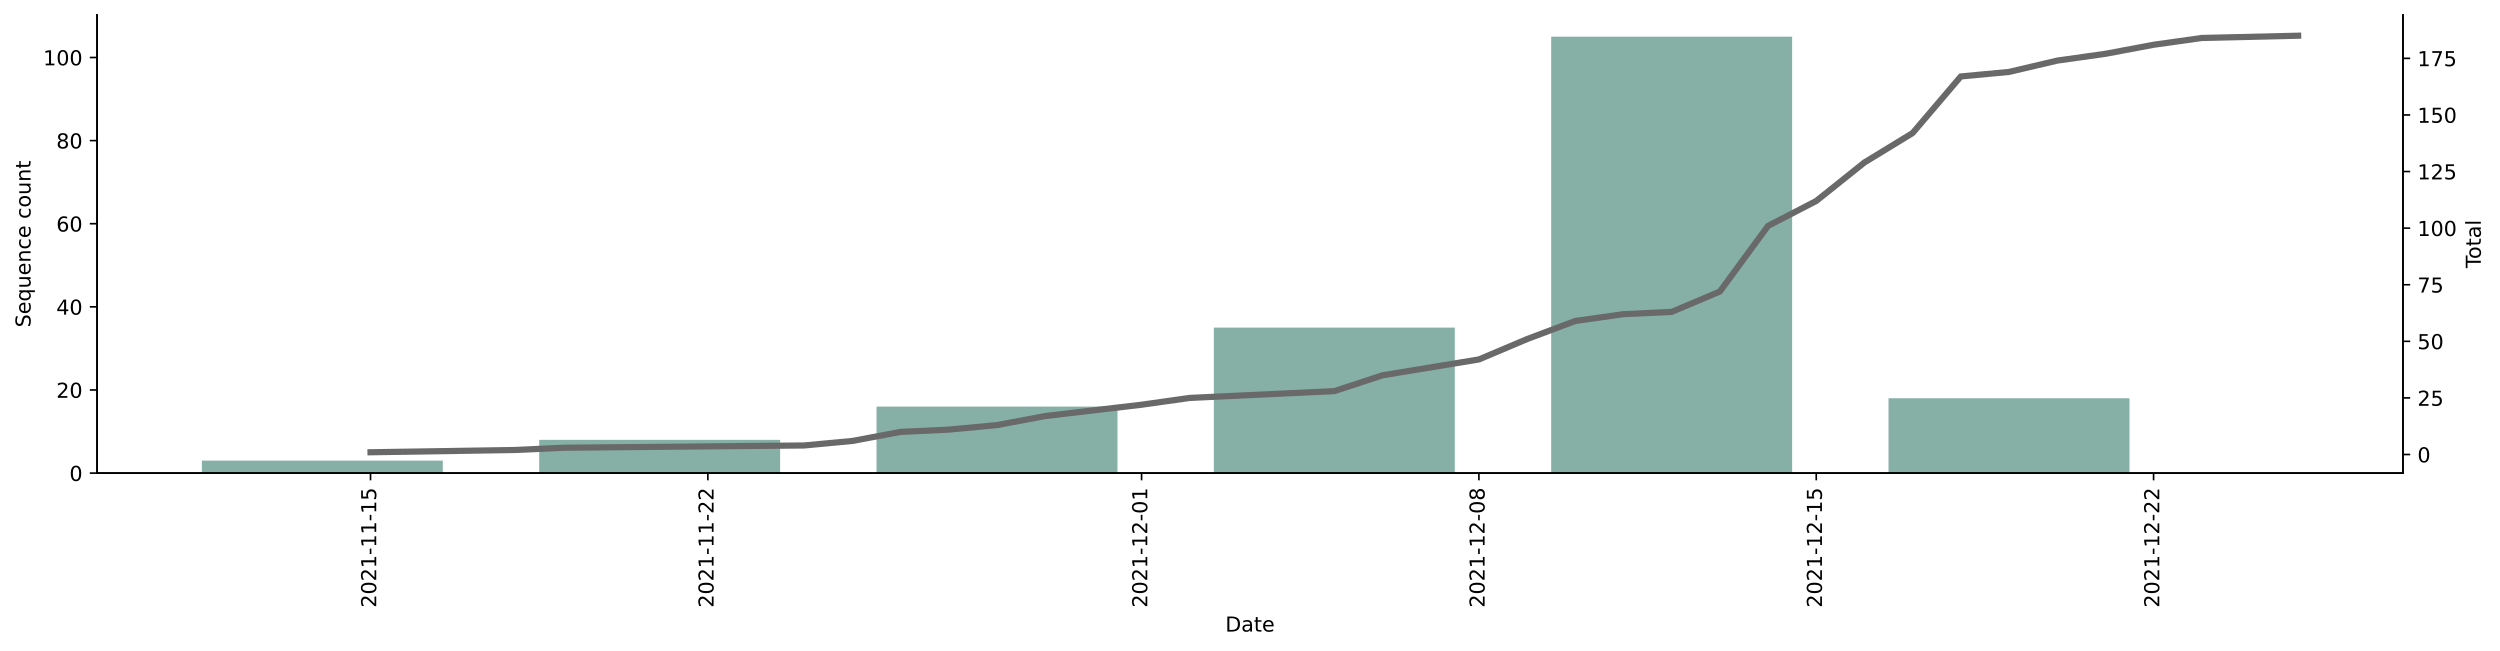
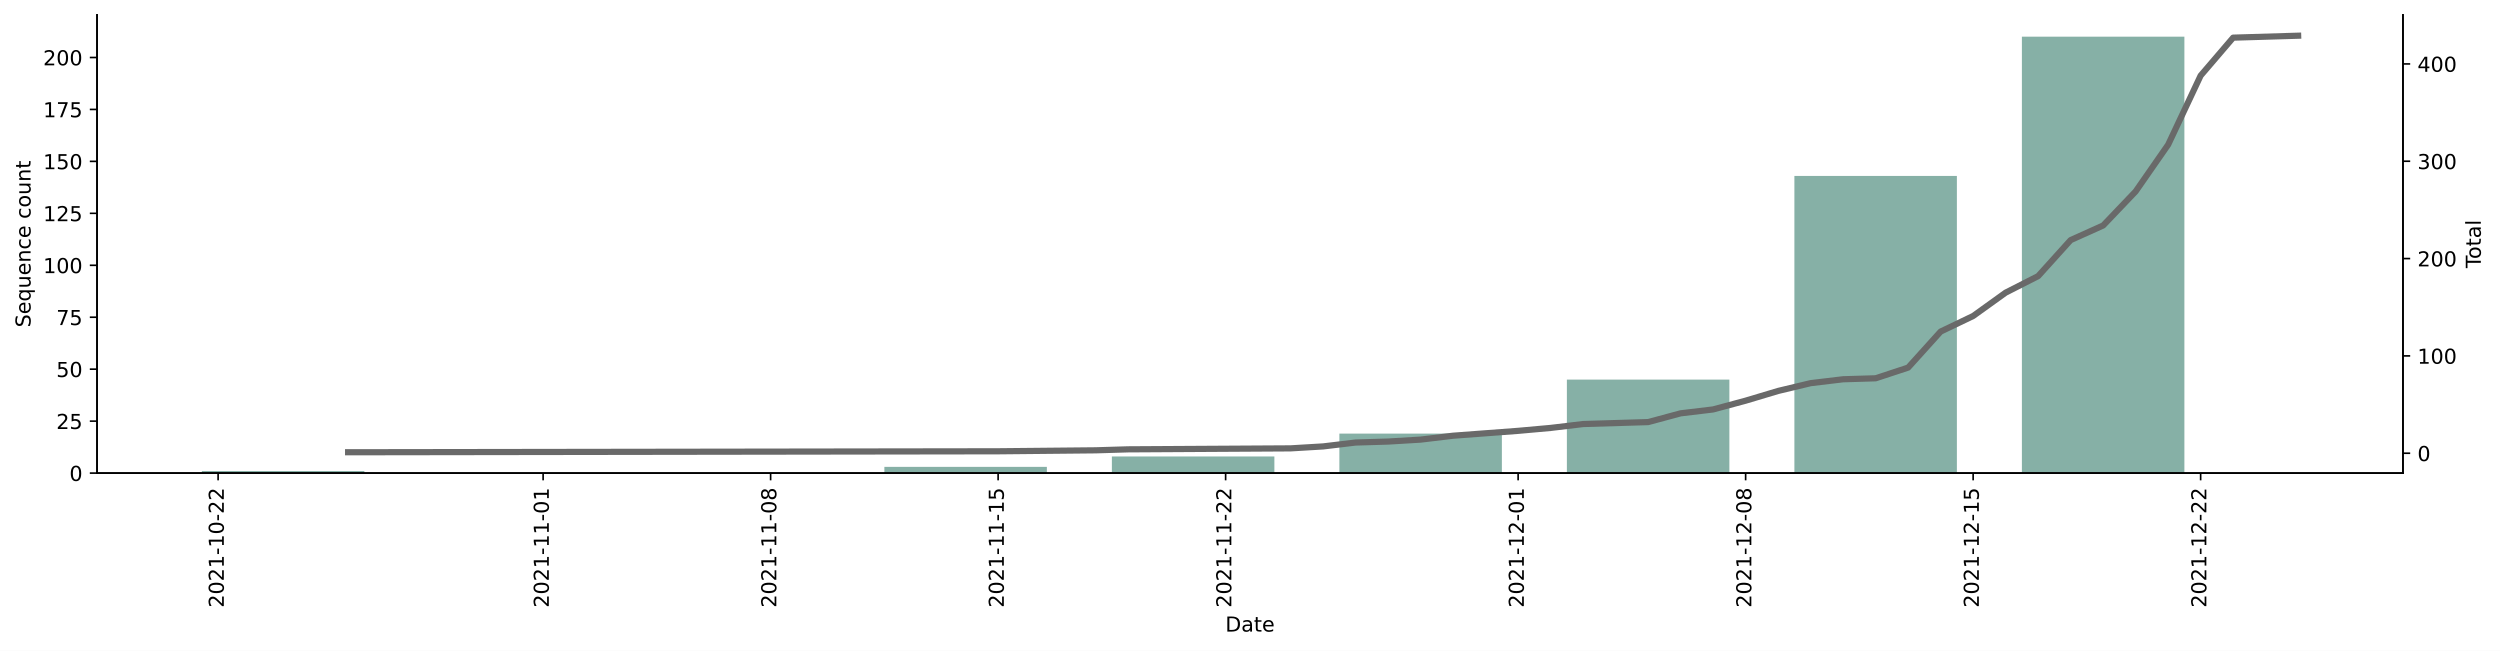
<svg xmlns="http://www.w3.org/2000/svg" xmlns:xlink="http://www.w3.org/1999/xlink" height="314.954pt" version="1.1" viewBox="0 0 1209.931 314.954" width="1209.931pt">
  <defs>
    <style type="text/css">*{stroke-linecap:butt;stroke-linejoin:round;}</style>
  </defs>
  <g id="figure_1">
    <g id="patch_1">
      <path d="M 0 314.954  L 1209.931 314.954  L 1209.931 0  L 0 0  z " style="fill:#ffffff;" />
    </g>
    <g id="axes_1">
      <g id="patch_2">
        <path d="M 46.966 228.96  L 1162.966 228.96  L 1162.966 7.2  L 46.966 7.2  z " style="fill:#ffffff;" />
      </g>
      <g id="patch_3">
-         <path clip-path="url(#p5a1420024f)" d="M 97.693 228.96  L 214.307 228.96  L 214.307 222.926  L 97.693 222.926  z " style="fill:#86b0a6;" />
+         <path clip-path="url(#p63cf70c0bb)" d="M 97.693 228.96  L 176.34 228.96  L 176.34 227.954  L 97.693 227.954  z " style="fill:#86b0a6;" />
      </g>
      <g id="patch_4">
-         <path clip-path="url(#p5a1420024f)" d="M 260.953 228.96  L 377.568 228.96  L 377.568 212.869  L 260.953 212.869  z " style="fill:#86b0a6;" />
+         <path clip-path="url(#p63cf70c0bb)" d="M 428.01 228.96  L 506.657 228.96  L 506.657 225.943  L 428.01 225.943  z " style="fill:#86b0a6;" />
      </g>
      <g id="patch_5">
-         <path clip-path="url(#p5a1420024f)" d="M 424.213 228.96  L 540.828 228.96  L 540.828 196.777  L 424.213 196.777  z " style="fill:#86b0a6;" />
+         <path clip-path="url(#p63cf70c0bb)" d="M 538.116 228.96  L 616.763 228.96  L 616.763 220.914  L 538.116 220.914  z " style="fill:#86b0a6;" />
      </g>
      <g id="patch_6">
-         <path clip-path="url(#p5a1420024f)" d="M 587.473 228.96  L 704.088 228.96  L 704.088 158.56  L 587.473 158.56  z " style="fill:#86b0a6;" />
+         <path clip-path="url(#p63cf70c0bb)" d="M 648.221 228.96  L 726.868 228.96  L 726.868 209.851  L 648.221 209.851  z " style="fill:#86b0a6;" />
      </g>
      <g id="patch_7">
-         <path clip-path="url(#p5a1420024f)" d="M 750.734 228.96  L 867.348 228.96  L 867.348 17.76  L 750.734 17.76  z " style="fill:#86b0a6;" />
+         <path clip-path="url(#p63cf70c0bb)" d="M 758.327 228.96  L 836.974 228.96  L 836.974 183.703  L 758.327 183.703  z " style="fill:#86b0a6;" />
      </g>
      <g id="patch_8">
-         <path clip-path="url(#p5a1420024f)" d="M 913.994 228.96  L 1030.608 228.96  L 1030.608 192.754  L 913.994 192.754  z " style="fill:#86b0a6;" />
+         <path clip-path="url(#p63cf70c0bb)" d="M 868.433 228.96  L 947.08 228.96  L 947.08 85.143  L 868.433 85.143  z " style="fill:#86b0a6;" />
+       </g>
+       <g id="patch_9">
+         <path clip-path="url(#p63cf70c0bb)" d="M 978.539 228.96  L 1057.185 228.96  L 1057.185 17.76  L 978.539 17.76  z " style="fill:#86b0a6;" />
      </g>
      <g id="matplotlib.axis_1">
        <g id="xtick_1">
          <g id="line2d_1">
            <defs>
-               <path d="M 0 0  L 0 3.5  " id="mbfefe42513" style="stroke:#000000;stroke-width:0.8;" />
+               <path d="M 0 0  L 0 3.5  " id="mf16d077fe3" style="stroke:#000000;stroke-width:0.8;" />
            </defs>
            <g>
-               <use style="stroke:#000000;stroke-width:0.8;" x="179.323" xlink:href="#mbfefe42513" y="228.96" />
+               <use style="stroke:#000000;stroke-width:0.8;" x="105.558" xlink:href="#mf16d077fe3" y="228.96" />
            </g>
          </g>
          <g id="text_1">
-             <g transform="translate(182.0824 294.0756)rotate(-90)scale(0.1 -0.1)">
+             <g transform="translate(108.317 294.0756)rotate(-90)scale(0.1 -0.1)">
              <defs>
                <path d="M 1228 531  L 3431 531  L 3431 0  L 469 0  L 469 531  Q 828 903 1448 1529  Q 2069 2156 2228 2338  Q 2531 2678 2651 2914  Q 2772 3150 2772 3378  Q 2772 3750 2511 3984  Q 2250 4219 1831 4219  Q 1534 4219 1204 4116  Q 875 4013 500 3803  L 500 4441  Q 881 4594 1212 4672  Q 1544 4750 1819 4750  Q 2544 4750 2975 4387  Q 3406 4025 3406 3419  Q 3406 3131 3298 2873  Q 3191 2616 2906 2266  Q 2828 2175 2409 1742  Q 1991 1309 1228 531  z " id="DejaVuSans-32" transform="scale(0.015625)" />
                <path d="M 2034 4250  Q 1547 4250 1301 3770  Q 1056 3291 1056 2328  Q 1056 1369 1301 889  Q 1547 409 2034 409  Q 2525 409 2770 889  Q 3016 1369 3016 2328  Q 3016 3291 2770 3770  Q 2525 4250 2034 4250  z M 2034 4750  Q 2819 4750 3233 4129  Q 3647 3509 3647 2328  Q 3647 1150 3233 529  Q 2819 -91 2034 -91  Q 1250 -91 836 529  Q 422 1150 422 2328  Q 422 3509 836 4129  Q 1250 4750 2034 4750  z " id="DejaVuSans-30" transform="scale(0.015625)" />
                <path d="M 794 531  L 1825 531  L 1825 4091  L 703 3866  L 703 4441  L 1819 4666  L 2450 4666  L 2450 531  L 3481 531  L 3481 0  L 794 0  L 794 531  z " id="DejaVuSans-31" transform="scale(0.015625)" />
                <path d="M 313 2009  L 1997 2009  L 1997 1497  L 313 1497  L 313 2009  z " id="DejaVuSans-2d" transform="scale(0.015625)" />
-                 <path d="M 691 4666  L 3169 4666  L 3169 4134  L 1269 4134  L 1269 2991  Q 1406 3038 1543 3061  Q 1681 3084 1819 3084  Q 2600 3084 3056 2656  Q 3513 2228 3513 1497  Q 3513 744 3044 326  Q 2575 -91 1722 -91  Q 1428 -91 1123 -41  Q 819 9 494 109  L 494 744  Q 775 591 1075 516  Q 1375 441 1709 441  Q 2250 441 2565 725  Q 2881 1009 2881 1497  Q 2881 1984 2565 2268  Q 2250 2553 1709 2553  Q 1456 2553 1204 2497  Q 953 2441 691 2322  L 691 4666  z " id="DejaVuSans-35" transform="scale(0.015625)" />
              </defs>
              <use xlink:href="#DejaVuSans-32" />
              <use x="63.623" xlink:href="#DejaVuSans-30" />
              <use x="127.246" xlink:href="#DejaVuSans-32" />
              <use x="190.869" xlink:href="#DejaVuSans-31" />
              <use x="254.492" xlink:href="#DejaVuSans-2d" />
              <use x="290.576" xlink:href="#DejaVuSans-31" />
-               <use x="354.199" xlink:href="#DejaVuSans-31" />
-               <use x="417.822" xlink:href="#DejaVuSans-2d" />
-               <use x="453.906" xlink:href="#DejaVuSans-31" />
-               <use x="517.529" xlink:href="#DejaVuSans-35" />
+               <use x="354.199" xlink:href="#DejaVuSans-30" />
+               <use x="417.822" xlink:href="#DejaVuSans-2d" />
+               <use x="453.906" xlink:href="#DejaVuSans-32" />
+               <use x="517.529" xlink:href="#DejaVuSans-32" />
            </g>
          </g>
        </g>
        <g id="xtick_2">
          <g id="line2d_2">
            <g>
-               <use style="stroke:#000000;stroke-width:0.8;" x="342.583" xlink:href="#mbfefe42513" y="228.96" />
+               <use style="stroke:#000000;stroke-width:0.8;" x="262.851" xlink:href="#mf16d077fe3" y="228.96" />
            </g>
          </g>
          <g id="text_2">
-             <g transform="translate(345.3426 294.0756)rotate(-90)scale(0.1 -0.1)">
+             <g transform="translate(265.6108 294.0756)rotate(-90)scale(0.1 -0.1)">
              <use xlink:href="#DejaVuSans-32" />
              <use x="63.623" xlink:href="#DejaVuSans-30" />
              <use x="127.246" xlink:href="#DejaVuSans-32" />
              <use x="190.869" xlink:href="#DejaVuSans-31" />
              <use x="254.492" xlink:href="#DejaVuSans-2d" />
              <use x="290.576" xlink:href="#DejaVuSans-31" />
              <use x="354.199" xlink:href="#DejaVuSans-31" />
              <use x="417.822" xlink:href="#DejaVuSans-2d" />
-               <use x="453.906" xlink:href="#DejaVuSans-32" />
-               <use x="517.529" xlink:href="#DejaVuSans-32" />
+               <use x="453.906" xlink:href="#DejaVuSans-30" />
+               <use x="517.529" xlink:href="#DejaVuSans-31" />
            </g>
          </g>
        </g>
        <g id="xtick_3">
          <g id="line2d_3">
            <g>
-               <use style="stroke:#000000;stroke-width:0.8;" x="552.489" xlink:href="#mbfefe42513" y="228.96" />
+               <use style="stroke:#000000;stroke-width:0.8;" x="372.957" xlink:href="#mf16d077fe3" y="228.96" />
            </g>
          </g>
          <g id="text_3">
-             <g transform="translate(555.2485 294.0756)rotate(-90)scale(0.1 -0.1)">
-               <use xlink:href="#DejaVuSans-32" />
-               <use x="63.623" xlink:href="#DejaVuSans-30" />
-               <use x="127.246" xlink:href="#DejaVuSans-32" />
-               <use x="190.869" xlink:href="#DejaVuSans-31" />
-               <use x="254.492" xlink:href="#DejaVuSans-2d" />
-               <use x="290.576" xlink:href="#DejaVuSans-31" />
-               <use x="354.199" xlink:href="#DejaVuSans-32" />
-               <use x="417.822" xlink:href="#DejaVuSans-2d" />
-               <use x="453.906" xlink:href="#DejaVuSans-30" />
-               <use x="517.529" xlink:href="#DejaVuSans-31" />
-             </g>
-           </g>
-         </g>
-         <g id="xtick_4">
-           <g id="line2d_4">
-             <g>
-               <use style="stroke:#000000;stroke-width:0.8;" x="715.749" xlink:href="#mbfefe42513" y="228.96" />
-             </g>
-           </g>
-           <g id="text_4">
-             <g transform="translate(718.5087 294.0756)rotate(-90)scale(0.1 -0.1)">
+             <g transform="translate(375.7165 294.0756)rotate(-90)scale(0.1 -0.1)">
              <defs>
                <path d="M 2034 2216  Q 1584 2216 1326 1975  Q 1069 1734 1069 1313  Q 1069 891 1326 650  Q 1584 409 2034 409  Q 2484 409 2743 651  Q 3003 894 3003 1313  Q 3003 1734 2745 1975  Q 2488 2216 2034 2216  z M 1403 2484  Q 997 2584 770 2862  Q 544 3141 544 3541  Q 544 4100 942 4425  Q 1341 4750 2034 4750  Q 2731 4750 3128 4425  Q 3525 4100 3525 3541  Q 3525 3141 3298 2862  Q 3072 2584 2669 2484  Q 3125 2378 3379 2068  Q 3634 1759 3634 1313  Q 3634 634 3220 271  Q 2806 -91 2034 -91  Q 1263 -91 848 271  Q 434 634 434 1313  Q 434 1759 690 2068  Q 947 2378 1403 2484  z M 1172 3481  Q 1172 3119 1398 2916  Q 1625 2713 2034 2713  Q 2441 2713 2670 2916  Q 2900 3119 2900 3481  Q 2900 3844 2670 4047  Q 2441 4250 2034 4250  Q 1625 4250 1398 4047  Q 1172 3844 1172 3481  z " id="DejaVuSans-38" transform="scale(0.015625)" />
              </defs>
              <use xlink:href="#DejaVuSans-32" />
              <use x="63.623" xlink:href="#DejaVuSans-30" />
              <use x="127.246" xlink:href="#DejaVuSans-32" />
              <use x="190.869" xlink:href="#DejaVuSans-31" />
              <use x="254.492" xlink:href="#DejaVuSans-2d" />
              <use x="290.576" xlink:href="#DejaVuSans-31" />
-               <use x="354.199" xlink:href="#DejaVuSans-32" />
+               <use x="354.199" xlink:href="#DejaVuSans-31" />
              <use x="417.822" xlink:href="#DejaVuSans-2d" />
              <use x="453.906" xlink:href="#DejaVuSans-30" />
              <use x="517.529" xlink:href="#DejaVuSans-38" />
            </g>
          </g>
        </g>
+         <g id="xtick_4">
+           <g id="line2d_4">
+             <g>
+               <use style="stroke:#000000;stroke-width:0.8;" x="483.063" xlink:href="#mf16d077fe3" y="228.96" />
+             </g>
+           </g>
+           <g id="text_4">
+             <g transform="translate(485.8223 294.0756)rotate(-90)scale(0.1 -0.1)">
+               <defs>
+                 <path d="M 691 4666  L 3169 4666  L 3169 4134  L 1269 4134  L 1269 2991  Q 1406 3038 1543 3061  Q 1681 3084 1819 3084  Q 2600 3084 3056 2656  Q 3513 2228 3513 1497  Q 3513 744 3044 326  Q 2575 -91 1722 -91  Q 1428 -91 1123 -41  Q 819 9 494 109  L 494 744  Q 775 591 1075 516  Q 1375 441 1709 441  Q 2250 441 2565 725  Q 2881 1009 2881 1497  Q 2881 1984 2565 2268  Q 2250 2553 1709 2553  Q 1456 2553 1204 2497  Q 953 2441 691 2322  L 691 4666  z " id="DejaVuSans-35" transform="scale(0.015625)" />
+               </defs>
+               <use xlink:href="#DejaVuSans-32" />
+               <use x="63.623" xlink:href="#DejaVuSans-30" />
+               <use x="127.246" xlink:href="#DejaVuSans-32" />
+               <use x="190.869" xlink:href="#DejaVuSans-31" />
+               <use x="254.492" xlink:href="#DejaVuSans-2d" />
+               <use x="290.576" xlink:href="#DejaVuSans-31" />
+               <use x="354.199" xlink:href="#DejaVuSans-31" />
+               <use x="417.822" xlink:href="#DejaVuSans-2d" />
+               <use x="453.906" xlink:href="#DejaVuSans-31" />
+               <use x="517.529" xlink:href="#DejaVuSans-35" />
+             </g>
+           </g>
+         </g>
        <g id="xtick_5">
          <g id="line2d_5">
            <g>
-               <use style="stroke:#000000;stroke-width:0.8;" x="879.01" xlink:href="#mbfefe42513" y="228.96" />
+               <use style="stroke:#000000;stroke-width:0.8;" x="593.169" xlink:href="#mf16d077fe3" y="228.96" />
            </g>
          </g>
          <g id="text_5">
-             <g transform="translate(881.7689 294.0756)rotate(-90)scale(0.1 -0.1)">
+             <g transform="translate(595.928 294.0756)rotate(-90)scale(0.1 -0.1)">
+               <use xlink:href="#DejaVuSans-32" />
+               <use x="63.623" xlink:href="#DejaVuSans-30" />
+               <use x="127.246" xlink:href="#DejaVuSans-32" />
+               <use x="190.869" xlink:href="#DejaVuSans-31" />
+               <use x="254.492" xlink:href="#DejaVuSans-2d" />
+               <use x="290.576" xlink:href="#DejaVuSans-31" />
+               <use x="354.199" xlink:href="#DejaVuSans-31" />
+               <use x="417.822" xlink:href="#DejaVuSans-2d" />
+               <use x="453.906" xlink:href="#DejaVuSans-32" />
+               <use x="517.529" xlink:href="#DejaVuSans-32" />
+             </g>
+           </g>
+         </g>
+         <g id="xtick_6">
+           <g id="line2d_6">
+             <g>
+               <use style="stroke:#000000;stroke-width:0.8;" x="734.733" xlink:href="#mf16d077fe3" y="228.96" />
+             </g>
+           </g>
+           <g id="text_6">
+             <g transform="translate(737.4924 294.0756)rotate(-90)scale(0.1 -0.1)">
+               <use xlink:href="#DejaVuSans-32" />
+               <use x="63.623" xlink:href="#DejaVuSans-30" />
+               <use x="127.246" xlink:href="#DejaVuSans-32" />
+               <use x="190.869" xlink:href="#DejaVuSans-31" />
+               <use x="254.492" xlink:href="#DejaVuSans-2d" />
+               <use x="290.576" xlink:href="#DejaVuSans-31" />
+               <use x="354.199" xlink:href="#DejaVuSans-32" />
+               <use x="417.822" xlink:href="#DejaVuSans-2d" />
+               <use x="453.906" xlink:href="#DejaVuSans-30" />
+               <use x="517.529" xlink:href="#DejaVuSans-31" />
+             </g>
+           </g>
+         </g>
+         <g id="xtick_7">
+           <g id="line2d_7">
+             <g>
+               <use style="stroke:#000000;stroke-width:0.8;" x="844.839" xlink:href="#mf16d077fe3" y="228.96" />
+             </g>
+           </g>
+           <g id="text_7">
+             <g transform="translate(847.5982 294.0756)rotate(-90)scale(0.1 -0.1)">
+               <use xlink:href="#DejaVuSans-32" />
+               <use x="63.623" xlink:href="#DejaVuSans-30" />
+               <use x="127.246" xlink:href="#DejaVuSans-32" />
+               <use x="190.869" xlink:href="#DejaVuSans-31" />
+               <use x="254.492" xlink:href="#DejaVuSans-2d" />
+               <use x="290.576" xlink:href="#DejaVuSans-31" />
+               <use x="354.199" xlink:href="#DejaVuSans-32" />
+               <use x="417.822" xlink:href="#DejaVuSans-2d" />
+               <use x="453.906" xlink:href="#DejaVuSans-30" />
+               <use x="517.529" xlink:href="#DejaVuSans-38" />
+             </g>
+           </g>
+         </g>
+         <g id="xtick_8">
+           <g id="line2d_8">
+             <g>
+               <use style="stroke:#000000;stroke-width:0.8;" x="954.944" xlink:href="#mf16d077fe3" y="228.96" />
+             </g>
+           </g>
+           <g id="text_8">
+             <g transform="translate(957.7039 294.0756)rotate(-90)scale(0.1 -0.1)">
              <use xlink:href="#DejaVuSans-32" />
              <use x="63.623" xlink:href="#DejaVuSans-30" />
              <use x="127.246" xlink:href="#DejaVuSans-32" />
              <use x="190.869" xlink:href="#DejaVuSans-31" />
              <use x="254.492" xlink:href="#DejaVuSans-2d" />
              <use x="290.576" xlink:href="#DejaVuSans-31" />
              <use x="354.199" xlink:href="#DejaVuSans-32" />
              <use x="417.822" xlink:href="#DejaVuSans-2d" />
              <use x="453.906" xlink:href="#DejaVuSans-31" />
              <use x="517.529" xlink:href="#DejaVuSans-35" />
            </g>
          </g>
        </g>
-         <g id="xtick_6">
-           <g id="line2d_6">
-             <g>
-               <use style="stroke:#000000;stroke-width:0.8;" x="1042.27" xlink:href="#mbfefe42513" y="228.96" />
-             </g>
-           </g>
-           <g id="text_6">
-             <g transform="translate(1045.029 294.0756)rotate(-90)scale(0.1 -0.1)">
+         <g id="xtick_9">
+           <g id="line2d_9">
+             <g>
+               <use style="stroke:#000000;stroke-width:0.8;" x="1065.05" xlink:href="#mf16d077fe3" y="228.96" />
+             </g>
+           </g>
+           <g id="text_9">
+             <g transform="translate(1067.81 294.0756)rotate(-90)scale(0.1 -0.1)">
              <use xlink:href="#DejaVuSans-32" />
              <use x="63.623" xlink:href="#DejaVuSans-30" />
              <use x="127.246" xlink:href="#DejaVuSans-32" />
              <use x="190.869" xlink:href="#DejaVuSans-31" />
              <use x="254.492" xlink:href="#DejaVuSans-2d" />
              <use x="290.576" xlink:href="#DejaVuSans-31" />
              <use x="354.199" xlink:href="#DejaVuSans-32" />
              <use x="417.822" xlink:href="#DejaVuSans-2d" />
              <use x="453.906" xlink:href="#DejaVuSans-32" />
              <use x="517.529" xlink:href="#DejaVuSans-32" />
            </g>
          </g>
        </g>
-         <g id="text_7">
+         <g id="text_10">
          <g transform="translate(593.0148 305.6741)scale(0.1 -0.1)">
            <defs>
              <path d="M 1259 4147  L 1259 519  L 2022 519  Q 2988 519 3436 956  Q 3884 1394 3884 2338  Q 3884 3275 3436 3711  Q 2988 4147 2022 4147  L 1259 4147  z M 628 4666  L 1925 4666  Q 3281 4666 3915 4102  Q 4550 3538 4550 2338  Q 4550 1131 3912 565  Q 3275 0 1925 0  L 628 0  L 628 4666  z " id="DejaVuSans-44" transform="scale(0.015625)" />
              <path d="M 2194 1759  Q 1497 1759 1228 1600  Q 959 1441 959 1056  Q 959 750 1161 570  Q 1363 391 1709 391  Q 2188 391 2477 730  Q 2766 1069 2766 1631  L 2766 1759  L 2194 1759  z M 3341 1997  L 3341 0  L 2766 0  L 2766 531  Q 2569 213 2275 61  Q 1981 -91 1556 -91  Q 1019 -91 701 211  Q 384 513 384 1019  Q 384 1609 779 1909  Q 1175 2209 1959 2209  L 2766 2209  L 2766 2266  Q 2766 2663 2505 2880  Q 2244 3097 1772 3097  Q 1472 3097 1187 3025  Q 903 2953 641 2809  L 641 3341  Q 956 3463 1253 3523  Q 1550 3584 1831 3584  Q 2591 3584 2966 3190  Q 3341 2797 3341 1997  z " id="DejaVuSans-61" transform="scale(0.015625)" />
              <path d="M 1172 4494  L 1172 3500  L 2356 3500  L 2356 3053  L 1172 3053  L 1172 1153  Q 1172 725 1289 603  Q 1406 481 1766 481  L 2356 481  L 2356 0  L 1766 0  Q 1100 0 847 248  Q 594 497 594 1153  L 594 3053  L 172 3053  L 172 3500  L 594 3500  L 594 4494  L 1172 4494  z " id="DejaVuSans-74" transform="scale(0.015625)" />
              <path d="M 3597 1894  L 3597 1613  L 953 1613  Q 991 1019 1311 708  Q 1631 397 2203 397  Q 2534 397 2845 478  Q 3156 559 3463 722  L 3463 178  Q 3153 47 2828 -22  Q 2503 -91 2169 -91  Q 1331 -91 842 396  Q 353 884 353 1716  Q 353 2575 817 3079  Q 1281 3584 2069 3584  Q 2775 3584 3186 3129  Q 3597 2675 3597 1894  z M 3022 2063  Q 3016 2534 2758 2815  Q 2500 3097 2075 3097  Q 1594 3097 1305 2825  Q 1016 2553 972 2059  L 3022 2063  z " id="DejaVuSans-65" transform="scale(0.015625)" />
            </defs>
            <use xlink:href="#DejaVuSans-44" />
            <use x="77.002" xlink:href="#DejaVuSans-61" />
            <use x="138.281" xlink:href="#DejaVuSans-74" />
            <use x="177.49" xlink:href="#DejaVuSans-65" />
          </g>
        </g>
      </g>
      <g id="matplotlib.axis_2">
        <g id="ytick_1">
-           <g id="line2d_7">
+           <g id="line2d_10">
            <defs>
-               <path d="M 0 0  L -3.5 0  " id="m4050f17efa" style="stroke:#000000;stroke-width:0.8;" />
+               <path d="M 0 0  L -3.5 0  " id="m0797d624ce" style="stroke:#000000;stroke-width:0.8;" />
            </defs>
            <g>
-               <use style="stroke:#000000;stroke-width:0.8;" x="46.966" xlink:href="#m4050f17efa" y="228.96" />
-             </g>
-           </g>
-           <g id="text_8">
+               <use style="stroke:#000000;stroke-width:0.8;" x="46.966" xlink:href="#m0797d624ce" y="228.96" />
+             </g>
+           </g>
+           <g id="text_11">
            <g transform="translate(33.60312 232.7592)scale(0.1 -0.1)">
              <use xlink:href="#DejaVuSans-30" />
            </g>
          </g>
        </g>
        <g id="ytick_2">
-           <g id="line2d_8">
-             <g>
-               <use style="stroke:#000000;stroke-width:0.8;" x="46.966" xlink:href="#m4050f17efa" y="188.731" />
-             </g>
-           </g>
-           <g id="text_9">
-             <g transform="translate(27.24063 192.5306)scale(0.1 -0.1)">
-               <use xlink:href="#DejaVuSans-32" />
-               <use x="63.623" xlink:href="#DejaVuSans-30" />
+           <g id="line2d_11">
+             <g>
+               <use style="stroke:#000000;stroke-width:0.8;" x="46.966" xlink:href="#m0797d624ce" y="203.817" />
+             </g>
+           </g>
+           <g id="text_12">
+             <g transform="translate(27.24063 207.6164)scale(0.1 -0.1)">
+               <use xlink:href="#DejaVuSans-32" />
+               <use x="63.623" xlink:href="#DejaVuSans-35" />
            </g>
          </g>
        </g>
        <g id="ytick_3">
-           <g id="line2d_9">
-             <g>
-               <use style="stroke:#000000;stroke-width:0.8;" x="46.966" xlink:href="#m4050f17efa" y="148.503" />
-             </g>
-           </g>
-           <g id="text_10">
-             <g transform="translate(27.24063 152.3021)scale(0.1 -0.1)">
+           <g id="line2d_12">
+             <g>
+               <use style="stroke:#000000;stroke-width:0.8;" x="46.966" xlink:href="#m0797d624ce" y="178.674" />
+             </g>
+           </g>
+           <g id="text_13">
+             <g transform="translate(27.24063 182.4735)scale(0.1 -0.1)">
+               <use xlink:href="#DejaVuSans-35" />
+               <use x="63.623" xlink:href="#DejaVuSans-30" />
+             </g>
+           </g>
+         </g>
+         <g id="ytick_4">
+           <g id="line2d_13">
+             <g>
+               <use style="stroke:#000000;stroke-width:0.8;" x="46.966" xlink:href="#m0797d624ce" y="153.531" />
+             </g>
+           </g>
+           <g id="text_14">
+             <g transform="translate(27.24063 157.3306)scale(0.1 -0.1)">
              <defs>
-                 <path d="M 2419 4116  L 825 1625  L 2419 1625  L 2419 4116  z M 2253 4666  L 3047 4666  L 3047 1625  L 3713 1625  L 3713 1100  L 3047 1100  L 3047 0  L 2419 0  L 2419 1100  L 313 1100  L 313 1709  L 2253 4666  z " id="DejaVuSans-34" transform="scale(0.015625)" />
+                 <path d="M 525 4666  L 3525 4666  L 3525 4397  L 1831 0  L 1172 0  L 2766 4134  L 525 4134  L 525 4666  z " id="DejaVuSans-37" transform="scale(0.015625)" />
              </defs>
-               <use xlink:href="#DejaVuSans-34" />
-               <use x="63.623" xlink:href="#DejaVuSans-30" />
-             </g>
-           </g>
-         </g>
-         <g id="ytick_4">
-           <g id="line2d_10">
-             <g>
-               <use style="stroke:#000000;stroke-width:0.8;" x="46.966" xlink:href="#m4050f17efa" y="108.274" />
-             </g>
-           </g>
-           <g id="text_11">
-             <g transform="translate(27.24063 112.0735)scale(0.1 -0.1)">
-               <defs>
-                 <path d="M 2113 2584  Q 1688 2584 1439 2293  Q 1191 2003 1191 1497  Q 1191 994 1439 701  Q 1688 409 2113 409  Q 2538 409 2786 701  Q 3034 994 3034 1497  Q 3034 2003 2786 2293  Q 2538 2584 2113 2584  z M 3366 4563  L 3366 3988  Q 3128 4100 2886 4159  Q 2644 4219 2406 4219  Q 1781 4219 1451 3797  Q 1122 3375 1075 2522  Q 1259 2794 1537 2939  Q 1816 3084 2150 3084  Q 2853 3084 3261 2657  Q 3669 2231 3669 1497  Q 3669 778 3244 343  Q 2819 -91 2113 -91  Q 1303 -91 875 529  Q 447 1150 447 2328  Q 447 3434 972 4092  Q 1497 4750 2381 4750  Q 2619 4750 2861 4703  Q 3103 4656 3366 4563  z " id="DejaVuSans-36" transform="scale(0.015625)" />
-               </defs>
-               <use xlink:href="#DejaVuSans-36" />
-               <use x="63.623" xlink:href="#DejaVuSans-30" />
+               <use xlink:href="#DejaVuSans-37" />
+               <use x="63.623" xlink:href="#DejaVuSans-35" />
            </g>
          </g>
        </g>
        <g id="ytick_5">
-           <g id="line2d_11">
-             <g>
-               <use style="stroke:#000000;stroke-width:0.8;" x="46.966" xlink:href="#m4050f17efa" y="68.046" />
-             </g>
-           </g>
-           <g id="text_12">
-             <g transform="translate(27.24063 71.84493)scale(0.1 -0.1)">
-               <use xlink:href="#DejaVuSans-38" />
-               <use x="63.623" xlink:href="#DejaVuSans-30" />
+           <g id="line2d_14">
+             <g>
+               <use style="stroke:#000000;stroke-width:0.8;" x="46.966" xlink:href="#m0797d624ce" y="128.389" />
+             </g>
+           </g>
+           <g id="text_15">
+             <g transform="translate(20.87813 132.1878)scale(0.1 -0.1)">
+               <use xlink:href="#DejaVuSans-31" />
+               <use x="63.623" xlink:href="#DejaVuSans-30" />
+               <use x="127.246" xlink:href="#DejaVuSans-30" />
            </g>
          </g>
        </g>
        <g id="ytick_6">
-           <g id="line2d_12">
-             <g>
-               <use style="stroke:#000000;stroke-width:0.8;" x="46.966" xlink:href="#m4050f17efa" y="27.817" />
-             </g>
-           </g>
-           <g id="text_13">
+           <g id="line2d_15">
+             <g>
+               <use style="stroke:#000000;stroke-width:0.8;" x="46.966" xlink:href="#m0797d624ce" y="103.246" />
+             </g>
+           </g>
+           <g id="text_16">
+             <g transform="translate(20.87813 107.0449)scale(0.1 -0.1)">
+               <use xlink:href="#DejaVuSans-31" />
+               <use x="63.623" xlink:href="#DejaVuSans-32" />
+               <use x="127.246" xlink:href="#DejaVuSans-35" />
+             </g>
+           </g>
+         </g>
+         <g id="ytick_7">
+           <g id="line2d_16">
+             <g>
+               <use style="stroke:#000000;stroke-width:0.8;" x="46.966" xlink:href="#m0797d624ce" y="78.103" />
+             </g>
+           </g>
+           <g id="text_17">
+             <g transform="translate(20.87813 81.90208)scale(0.1 -0.1)">
+               <use xlink:href="#DejaVuSans-31" />
+               <use x="63.623" xlink:href="#DejaVuSans-35" />
+               <use x="127.246" xlink:href="#DejaVuSans-30" />
+             </g>
+           </g>
+         </g>
+         <g id="ytick_8">
+           <g id="line2d_17">
+             <g>
+               <use style="stroke:#000000;stroke-width:0.8;" x="46.966" xlink:href="#m0797d624ce" y="52.96" />
+             </g>
+           </g>
+           <g id="text_18">
+             <g transform="translate(20.87813 56.75922)scale(0.1 -0.1)">
+               <use xlink:href="#DejaVuSans-31" />
+               <use x="63.623" xlink:href="#DejaVuSans-37" />
+               <use x="127.246" xlink:href="#DejaVuSans-35" />
+             </g>
+           </g>
+         </g>
+         <g id="ytick_9">
+           <g id="line2d_18">
+             <g>
+               <use style="stroke:#000000;stroke-width:0.8;" x="46.966" xlink:href="#m0797d624ce" y="27.817" />
+             </g>
+           </g>
+           <g id="text_19">
            <g transform="translate(20.87813 31.61636)scale(0.1 -0.1)">
-               <use xlink:href="#DejaVuSans-31" />
-               <use x="63.623" xlink:href="#DejaVuSans-30" />
-               <use x="127.246" xlink:href="#DejaVuSans-30" />
-             </g>
-           </g>
-         </g>
-         <g id="text_14">
+               <use xlink:href="#DejaVuSans-32" />
+               <use x="63.623" xlink:href="#DejaVuSans-30" />
+               <use x="127.246" xlink:href="#DejaVuSans-30" />
+             </g>
+           </g>
+         </g>
+         <g id="text_20">
          <g transform="translate(14.79844 158.4402)rotate(-90)scale(0.1 -0.1)">
            <defs>
              <path d="M 3425 4513  L 3425 3897  Q 3066 4069 2747 4153  Q 2428 4238 2131 4238  Q 1616 4238 1336 4038  Q 1056 3838 1056 3469  Q 1056 3159 1242 3001  Q 1428 2844 1947 2747  L 2328 2669  Q 3034 2534 3370 2195  Q 3706 1856 3706 1288  Q 3706 609 3251 259  Q 2797 -91 1919 -91  Q 1588 -91 1214 -16  Q 841 59 441 206  L 441 856  Q 825 641 1194 531  Q 1563 422 1919 422  Q 2459 422 2753 634  Q 3047 847 3047 1241  Q 3047 1584 2836 1778  Q 2625 1972 2144 2069  L 1759 2144  Q 1053 2284 737 2584  Q 422 2884 422 3419  Q 422 4038 858 4394  Q 1294 4750 2059 4750  Q 2388 4750 2728 4690  Q 3069 4631 3425 4513  z " id="DejaVuSans-53" transform="scale(0.015625)" />
              <path d="M 947 1747  Q 947 1113 1208 752  Q 1469 391 1925 391  Q 2381 391 2643 752  Q 2906 1113 2906 1747  Q 2906 2381 2643 2742  Q 2381 3103 1925 3103  Q 1469 3103 1208 2742  Q 947 2381 947 1747  z M 2906 525  Q 2725 213 2448 61  Q 2172 -91 1784 -91  Q 1150 -91 751 415  Q 353 922 353 1747  Q 353 2572 751 3078  Q 1150 3584 1784 3584  Q 2172 3584 2448 3432  Q 2725 3281 2906 2969  L 2906 3500  L 3481 3500  L 3481 -1331  L 2906 -1331  L 2906 525  z " id="DejaVuSans-71" transform="scale(0.015625)" />
              <path d="M 544 1381  L 544 3500  L 1119 3500  L 1119 1403  Q 1119 906 1312 657  Q 1506 409 1894 409  Q 2359 409 2629 706  Q 2900 1003 2900 1516  L 2900 3500  L 3475 3500  L 3475 0  L 2900 0  L 2900 538  Q 2691 219 2414 64  Q 2138 -91 1772 -91  Q 1169 -91 856 284  Q 544 659 544 1381  z M 1991 3584  L 1991 3584  z " id="DejaVuSans-75" transform="scale(0.015625)" />
              <path d="M 3513 2113  L 3513 0  L 2938 0  L 2938 2094  Q 2938 2591 2744 2837  Q 2550 3084 2163 3084  Q 1697 3084 1428 2787  Q 1159 2491 1159 1978  L 1159 0  L 581 0  L 581 3500  L 1159 3500  L 1159 2956  Q 1366 3272 1645 3428  Q 1925 3584 2291 3584  Q 2894 3584 3203 3211  Q 3513 2838 3513 2113  z " id="DejaVuSans-6e" transform="scale(0.015625)" />
              <path d="M 3122 3366  L 3122 2828  Q 2878 2963 2633 3030  Q 2388 3097 2138 3097  Q 1578 3097 1268 2742  Q 959 2388 959 1747  Q 959 1106 1268 751  Q 1578 397 2138 397  Q 2388 397 2633 464  Q 2878 531 3122 666  L 3122 134  Q 2881 22 2623 -34  Q 2366 -91 2075 -91  Q 1284 -91 818 406  Q 353 903 353 1747  Q 353 2603 823 3093  Q 1294 3584 2113 3584  Q 2378 3584 2631 3529  Q 2884 3475 3122 3366  z " id="DejaVuSans-63" transform="scale(0.015625)" />
              <path id="DejaVuSans-20" transform="scale(0.015625)" />
              <path d="M 1959 3097  Q 1497 3097 1228 2736  Q 959 2375 959 1747  Q 959 1119 1226 758  Q 1494 397 1959 397  Q 2419 397 2687 759  Q 2956 1122 2956 1747  Q 2956 2369 2687 2733  Q 2419 3097 1959 3097  z M 1959 3584  Q 2709 3584 3137 3096  Q 3566 2609 3566 1747  Q 3566 888 3137 398  Q 2709 -91 1959 -91  Q 1206 -91 779 398  Q 353 888 353 1747  Q 353 2609 779 3096  Q 1206 3584 1959 3584  z " id="DejaVuSans-6f" transform="scale(0.015625)" />
            </defs>
            <use xlink:href="#DejaVuSans-53" />
            <use x="63.477" xlink:href="#DejaVuSans-65" />
            <use x="125" xlink:href="#DejaVuSans-71" />
            <use x="188.477" xlink:href="#DejaVuSans-75" />
            <use x="251.855" xlink:href="#DejaVuSans-65" />
            <use x="313.379" xlink:href="#DejaVuSans-6e" />
            <use x="376.758" xlink:href="#DejaVuSans-63" />
            <use x="431.738" xlink:href="#DejaVuSans-65" />
            <use x="493.262" xlink:href="#DejaVuSans-20" />
            <use x="525.049" xlink:href="#DejaVuSans-63" />
            <use x="580.029" xlink:href="#DejaVuSans-6f" />
            <use x="641.211" xlink:href="#DejaVuSans-75" />
            <use x="704.59" xlink:href="#DejaVuSans-6e" />
            <use x="767.969" xlink:href="#DejaVuSans-74" />
          </g>
        </g>
      </g>
-       <g id="patch_9">
+       <g id="patch_10">
        <path d="M 46.966 228.96  L 46.966 7.2  " style="fill:none;stroke:#000000;stroke-linecap:square;stroke-linejoin:miter;stroke-width:0.8;" />
      </g>
-       <g id="patch_10">
+       <g id="patch_11">
        <path d="M 1162.966 228.96  L 1162.966 7.2  " style="fill:none;stroke:#000000;stroke-linecap:square;stroke-linejoin:miter;stroke-width:0.8;" />
      </g>
-       <g id="patch_11">
+       <g id="patch_12">
        <path d="M 46.966 228.96  L 1162.966 228.96  " style="fill:none;stroke:#000000;stroke-linecap:square;stroke-linejoin:miter;stroke-width:0.8;" />
      </g>
    </g>
    <g id="axes_2">
      <g id="matplotlib.axis_3">
-         <g id="ytick_7">
-           <g id="line2d_13">
+         <g id="ytick_10">
+           <g id="line2d_19">
            <defs>
-               <path d="M 0 0  L 3.5 0  " id="m8bd4d428fa" style="stroke:#000000;stroke-width:0.8;" />
+               <path d="M 0 0  L 3.5 0  " id="mff9d577270" style="stroke:#000000;stroke-width:0.8;" />
            </defs>
            <g>
-               <use style="stroke:#000000;stroke-width:0.8;" x="1162.966" xlink:href="#m8bd4d428fa" y="219.976" />
-             </g>
-           </g>
-           <g id="text_15">
-             <g transform="translate(1169.966 223.7749)scale(0.1 -0.1)">
+               <use style="stroke:#000000;stroke-width:0.8;" x="1162.966" xlink:href="#mff9d577270" y="219.351" />
+             </g>
+           </g>
+           <g id="text_21">
+             <g transform="translate(1169.966 223.1502)scale(0.1 -0.1)">
              <use xlink:href="#DejaVuSans-30" />
            </g>
          </g>
        </g>
-         <g id="ytick_8">
-           <g id="line2d_14">
-             <g>
-               <use style="stroke:#000000;stroke-width:0.8;" x="1162.966" xlink:href="#m8bd4d428fa" y="192.584" />
-             </g>
-           </g>
-           <g id="text_16">
-             <g transform="translate(1169.966 196.3836)scale(0.1 -0.1)">
-               <use xlink:href="#DejaVuSans-32" />
-               <use x="63.623" xlink:href="#DejaVuSans-35" />
-             </g>
-           </g>
-         </g>
-         <g id="ytick_9">
-           <g id="line2d_15">
-             <g>
-               <use style="stroke:#000000;stroke-width:0.8;" x="1162.966" xlink:href="#m8bd4d428fa" y="165.193" />
-             </g>
-           </g>
-           <g id="text_17">
-             <g transform="translate(1169.966 168.9923)scale(0.1 -0.1)">
-               <use xlink:href="#DejaVuSans-35" />
-               <use x="63.623" xlink:href="#DejaVuSans-30" />
-             </g>
-           </g>
-         </g>
-         <g id="ytick_10">
-           <g id="line2d_16">
-             <g>
-               <use style="stroke:#000000;stroke-width:0.8;" x="1162.966" xlink:href="#m8bd4d428fa" y="137.802" />
-             </g>
-           </g>
-           <g id="text_18">
-             <g transform="translate(1169.966 141.601)scale(0.1 -0.1)">
+         <g id="ytick_11">
+           <g id="line2d_20">
+             <g>
+               <use style="stroke:#000000;stroke-width:0.8;" x="1162.966" xlink:href="#mff9d577270" y="172.248" />
+             </g>
+           </g>
+           <g id="text_22">
+             <g transform="translate(1169.966 176.0474)scale(0.1 -0.1)">
+               <use xlink:href="#DejaVuSans-31" />
+               <use x="63.623" xlink:href="#DejaVuSans-30" />
+               <use x="127.246" xlink:href="#DejaVuSans-30" />
+             </g>
+           </g>
+         </g>
+         <g id="ytick_12">
+           <g id="line2d_21">
+             <g>
+               <use style="stroke:#000000;stroke-width:0.8;" x="1162.966" xlink:href="#mff9d577270" y="125.145" />
+             </g>
+           </g>
+           <g id="text_23">
+             <g transform="translate(1169.966 128.9446)scale(0.1 -0.1)">
+               <use xlink:href="#DejaVuSans-32" />
+               <use x="63.623" xlink:href="#DejaVuSans-30" />
+               <use x="127.246" xlink:href="#DejaVuSans-30" />
+             </g>
+           </g>
+         </g>
+         <g id="ytick_13">
+           <g id="line2d_22">
+             <g>
+               <use style="stroke:#000000;stroke-width:0.8;" x="1162.966" xlink:href="#mff9d577270" y="78.043" />
+             </g>
+           </g>
+           <g id="text_24">
+             <g transform="translate(1169.966 81.84184)scale(0.1 -0.1)">
              <defs>
-                 <path d="M 525 4666  L 3525 4666  L 3525 4397  L 1831 0  L 1172 0  L 2766 4134  L 525 4134  L 525 4666  z " id="DejaVuSans-37" transform="scale(0.015625)" />
+                 <path d="M 2597 2516  Q 3050 2419 3304 2112  Q 3559 1806 3559 1356  Q 3559 666 3084 287  Q 2609 -91 1734 -91  Q 1441 -91 1130 -33  Q 819 25 488 141  L 488 750  Q 750 597 1062 519  Q 1375 441 1716 441  Q 2309 441 2620 675  Q 2931 909 2931 1356  Q 2931 1769 2642 2001  Q 2353 2234 1838 2234  L 1294 2234  L 1294 2753  L 1863 2753  Q 2328 2753 2575 2939  Q 2822 3125 2822 3475  Q 2822 3834 2567 4026  Q 2313 4219 1838 4219  Q 1578 4219 1281 4162  Q 984 4106 628 3988  L 628 4550  Q 988 4650 1302 4700  Q 1616 4750 1894 4750  Q 2613 4750 3031 4423  Q 3450 4097 3450 3541  Q 3450 3153 3228 2886  Q 3006 2619 2597 2516  z " id="DejaVuSans-33" transform="scale(0.015625)" />
              </defs>
-               <use xlink:href="#DejaVuSans-37" />
-               <use x="63.623" xlink:href="#DejaVuSans-35" />
-             </g>
-           </g>
-         </g>
-         <g id="ytick_11">
-           <g id="line2d_17">
-             <g>
-               <use style="stroke:#000000;stroke-width:0.8;" x="1162.966" xlink:href="#m8bd4d428fa" y="110.41" />
-             </g>
-           </g>
-           <g id="text_19">
-             <g transform="translate(1169.966 114.2097)scale(0.1 -0.1)">
-               <use xlink:href="#DejaVuSans-31" />
-               <use x="63.623" xlink:href="#DejaVuSans-30" />
-               <use x="127.246" xlink:href="#DejaVuSans-30" />
-             </g>
-           </g>
-         </g>
-         <g id="ytick_12">
-           <g id="line2d_18">
-             <g>
-               <use style="stroke:#000000;stroke-width:0.8;" x="1162.966" xlink:href="#m8bd4d428fa" y="83.019" />
-             </g>
-           </g>
-           <g id="text_20">
-             <g transform="translate(1169.966 86.81835)scale(0.1 -0.1)">
-               <use xlink:href="#DejaVuSans-31" />
-               <use x="63.623" xlink:href="#DejaVuSans-32" />
-               <use x="127.246" xlink:href="#DejaVuSans-35" />
-             </g>
-           </g>
-         </g>
-         <g id="ytick_13">
-           <g id="line2d_19">
-             <g>
-               <use style="stroke:#000000;stroke-width:0.8;" x="1162.966" xlink:href="#m8bd4d428fa" y="55.628" />
-             </g>
-           </g>
-           <g id="text_21">
-             <g transform="translate(1169.966 59.42704)scale(0.1 -0.1)">
-               <use xlink:href="#DejaVuSans-31" />
-               <use x="63.623" xlink:href="#DejaVuSans-35" />
+               <use xlink:href="#DejaVuSans-33" />
+               <use x="63.623" xlink:href="#DejaVuSans-30" />
              <use x="127.246" xlink:href="#DejaVuSans-30" />
            </g>
          </g>
        </g>
        <g id="ytick_14">
-           <g id="line2d_20">
-             <g>
-               <use style="stroke:#000000;stroke-width:0.8;" x="1162.966" xlink:href="#m8bd4d428fa" y="28.237" />
-             </g>
-           </g>
-           <g id="text_22">
-             <g transform="translate(1169.966 32.03574)scale(0.1 -0.1)">
-               <use xlink:href="#DejaVuSans-31" />
-               <use x="63.623" xlink:href="#DejaVuSans-37" />
-               <use x="127.246" xlink:href="#DejaVuSans-35" />
-             </g>
-           </g>
-         </g>
-         <g id="text_23">
+           <g id="line2d_23">
+             <g>
+               <use style="stroke:#000000;stroke-width:0.8;" x="1162.966" xlink:href="#mff9d577270" y="30.94" />
+             </g>
+           </g>
+           <g id="text_25">
+             <g transform="translate(1169.966 34.73903)scale(0.1 -0.1)">
+               <defs>
+                 <path d="M 2419 4116  L 825 1625  L 2419 1625  L 2419 4116  z M 2253 4666  L 3047 4666  L 3047 1625  L 3713 1625  L 3713 1100  L 3047 1100  L 3047 0  L 2419 0  L 2419 1100  L 313 1100  L 313 1709  L 2253 4666  z " id="DejaVuSans-34" transform="scale(0.015625)" />
+               </defs>
+               <use xlink:href="#DejaVuSans-34" />
+               <use x="63.623" xlink:href="#DejaVuSans-30" />
+               <use x="127.246" xlink:href="#DejaVuSans-30" />
+             </g>
+           </g>
+         </g>
+         <g id="text_26">
          <g transform="translate(1200.652 129.7566)rotate(-90)scale(0.1 -0.1)">
            <defs>
              <path d="M -19 4666  L 3928 4666  L 3928 4134  L 2272 4134  L 2272 0  L 1638 0  L 1638 4134  L -19 4134  L -19 4666  z " id="DejaVuSans-54" transform="scale(0.015625)" />
              <path d="M 603 4863  L 1178 4863  L 1178 0  L 603 0  L 603 4863  z " id="DejaVuSans-6c" transform="scale(0.015625)" />
            </defs>
            <use xlink:href="#DejaVuSans-54" />
            <use x="44.084" xlink:href="#DejaVuSans-6f" />
            <use x="105.266" xlink:href="#DejaVuSans-74" />
            <use x="144.475" xlink:href="#DejaVuSans-61" />
            <use x="205.754" xlink:href="#DejaVuSans-6c" />
          </g>
        </g>
      </g>
-       <g id="line2d_21">
-         <path clip-path="url(#p5a1420024f)" d="M 179.323 218.88  L 249.292 217.784  L 272.615 216.689  L 389.229 215.593  L 412.552 213.402  L 435.875 209.019  L 459.198 207.923  L 482.52 205.732  L 505.843 201.35  L 552.489 195.871  L 575.812 192.584  L 599.135 191.489  L 622.458 190.393  L 645.781 189.297  L 669.104 181.628  L 715.749 173.958  L 739.072 164.097  L 762.395 155.332  L 785.718 152.045  L 809.041 150.95  L 832.364 141.089  L 855.687 109.315  L 879.01 97.263  L 902.332 78.637  L 925.655 64.393  L 948.978 37.002  L 972.301 34.81  L 995.624 29.332  L 1018.947 26.045  L 1042.27 21.663  L 1065.593 18.376  L 1112.238 17.28  " style="fill:none;stroke:#696969;stroke-linecap:square;stroke-width:3;" />
-       </g>
-       <g id="patch_12">
+       <g id="line2d_24">
+         <path clip-path="url(#p63cf70c0bb)" d="M 168.475 218.88  L 483.063 218.409  L 530.251 217.938  L 545.98 217.467  L 624.627 216.996  L 640.357 216.054  L 656.086 214.17  L 671.816 213.699  L 687.545 212.757  L 703.274 210.873  L 734.733 208.517  L 750.462 207.104  L 766.192 205.22  L 781.921 204.749  L 797.651 204.278  L 813.38 200.039  L 829.109 198.155  L 844.839 193.916  L 860.568 189.205  L 876.298 185.437  L 892.027 183.553  L 907.756 183.082  L 923.486 177.901  L 939.215 160.473  L 954.944 152.936  L 970.674 141.631  L 986.403 133.624  L 1002.133 116.196  L 1017.862 109.13  L 1033.591 92.644  L 1049.321 70.035  L 1065.05 36.592  L 1080.78 18.222  L 1112.238 17.28  " style="fill:none;stroke:#696969;stroke-linecap:square;stroke-width:3;" />
+       </g>
+       <g id="patch_13">
        <path d="M 46.966 228.96  L 46.966 7.2  " style="fill:none;stroke:#000000;stroke-linecap:square;stroke-linejoin:miter;stroke-width:0.8;" />
      </g>
-       <g id="patch_13">
+       <g id="patch_14">
        <path d="M 1162.966 228.96  L 1162.966 7.2  " style="fill:none;stroke:#000000;stroke-linecap:square;stroke-linejoin:miter;stroke-width:0.8;" />
      </g>
-       <g id="patch_14">
+       <g id="patch_15">
        <path d="M 46.966 228.96  L 1162.966 228.96  " style="fill:none;stroke:#000000;stroke-linecap:square;stroke-linejoin:miter;stroke-width:0.8;" />
      </g>
    </g>
  </g>
  <defs>
-     <clipPath id="p5a1420024f">
+     <clipPath id="p63cf70c0bb">
      <rect height="221.76" width="1116" x="46.966" y="7.2" />
    </clipPath>
  </defs>
</svg>
